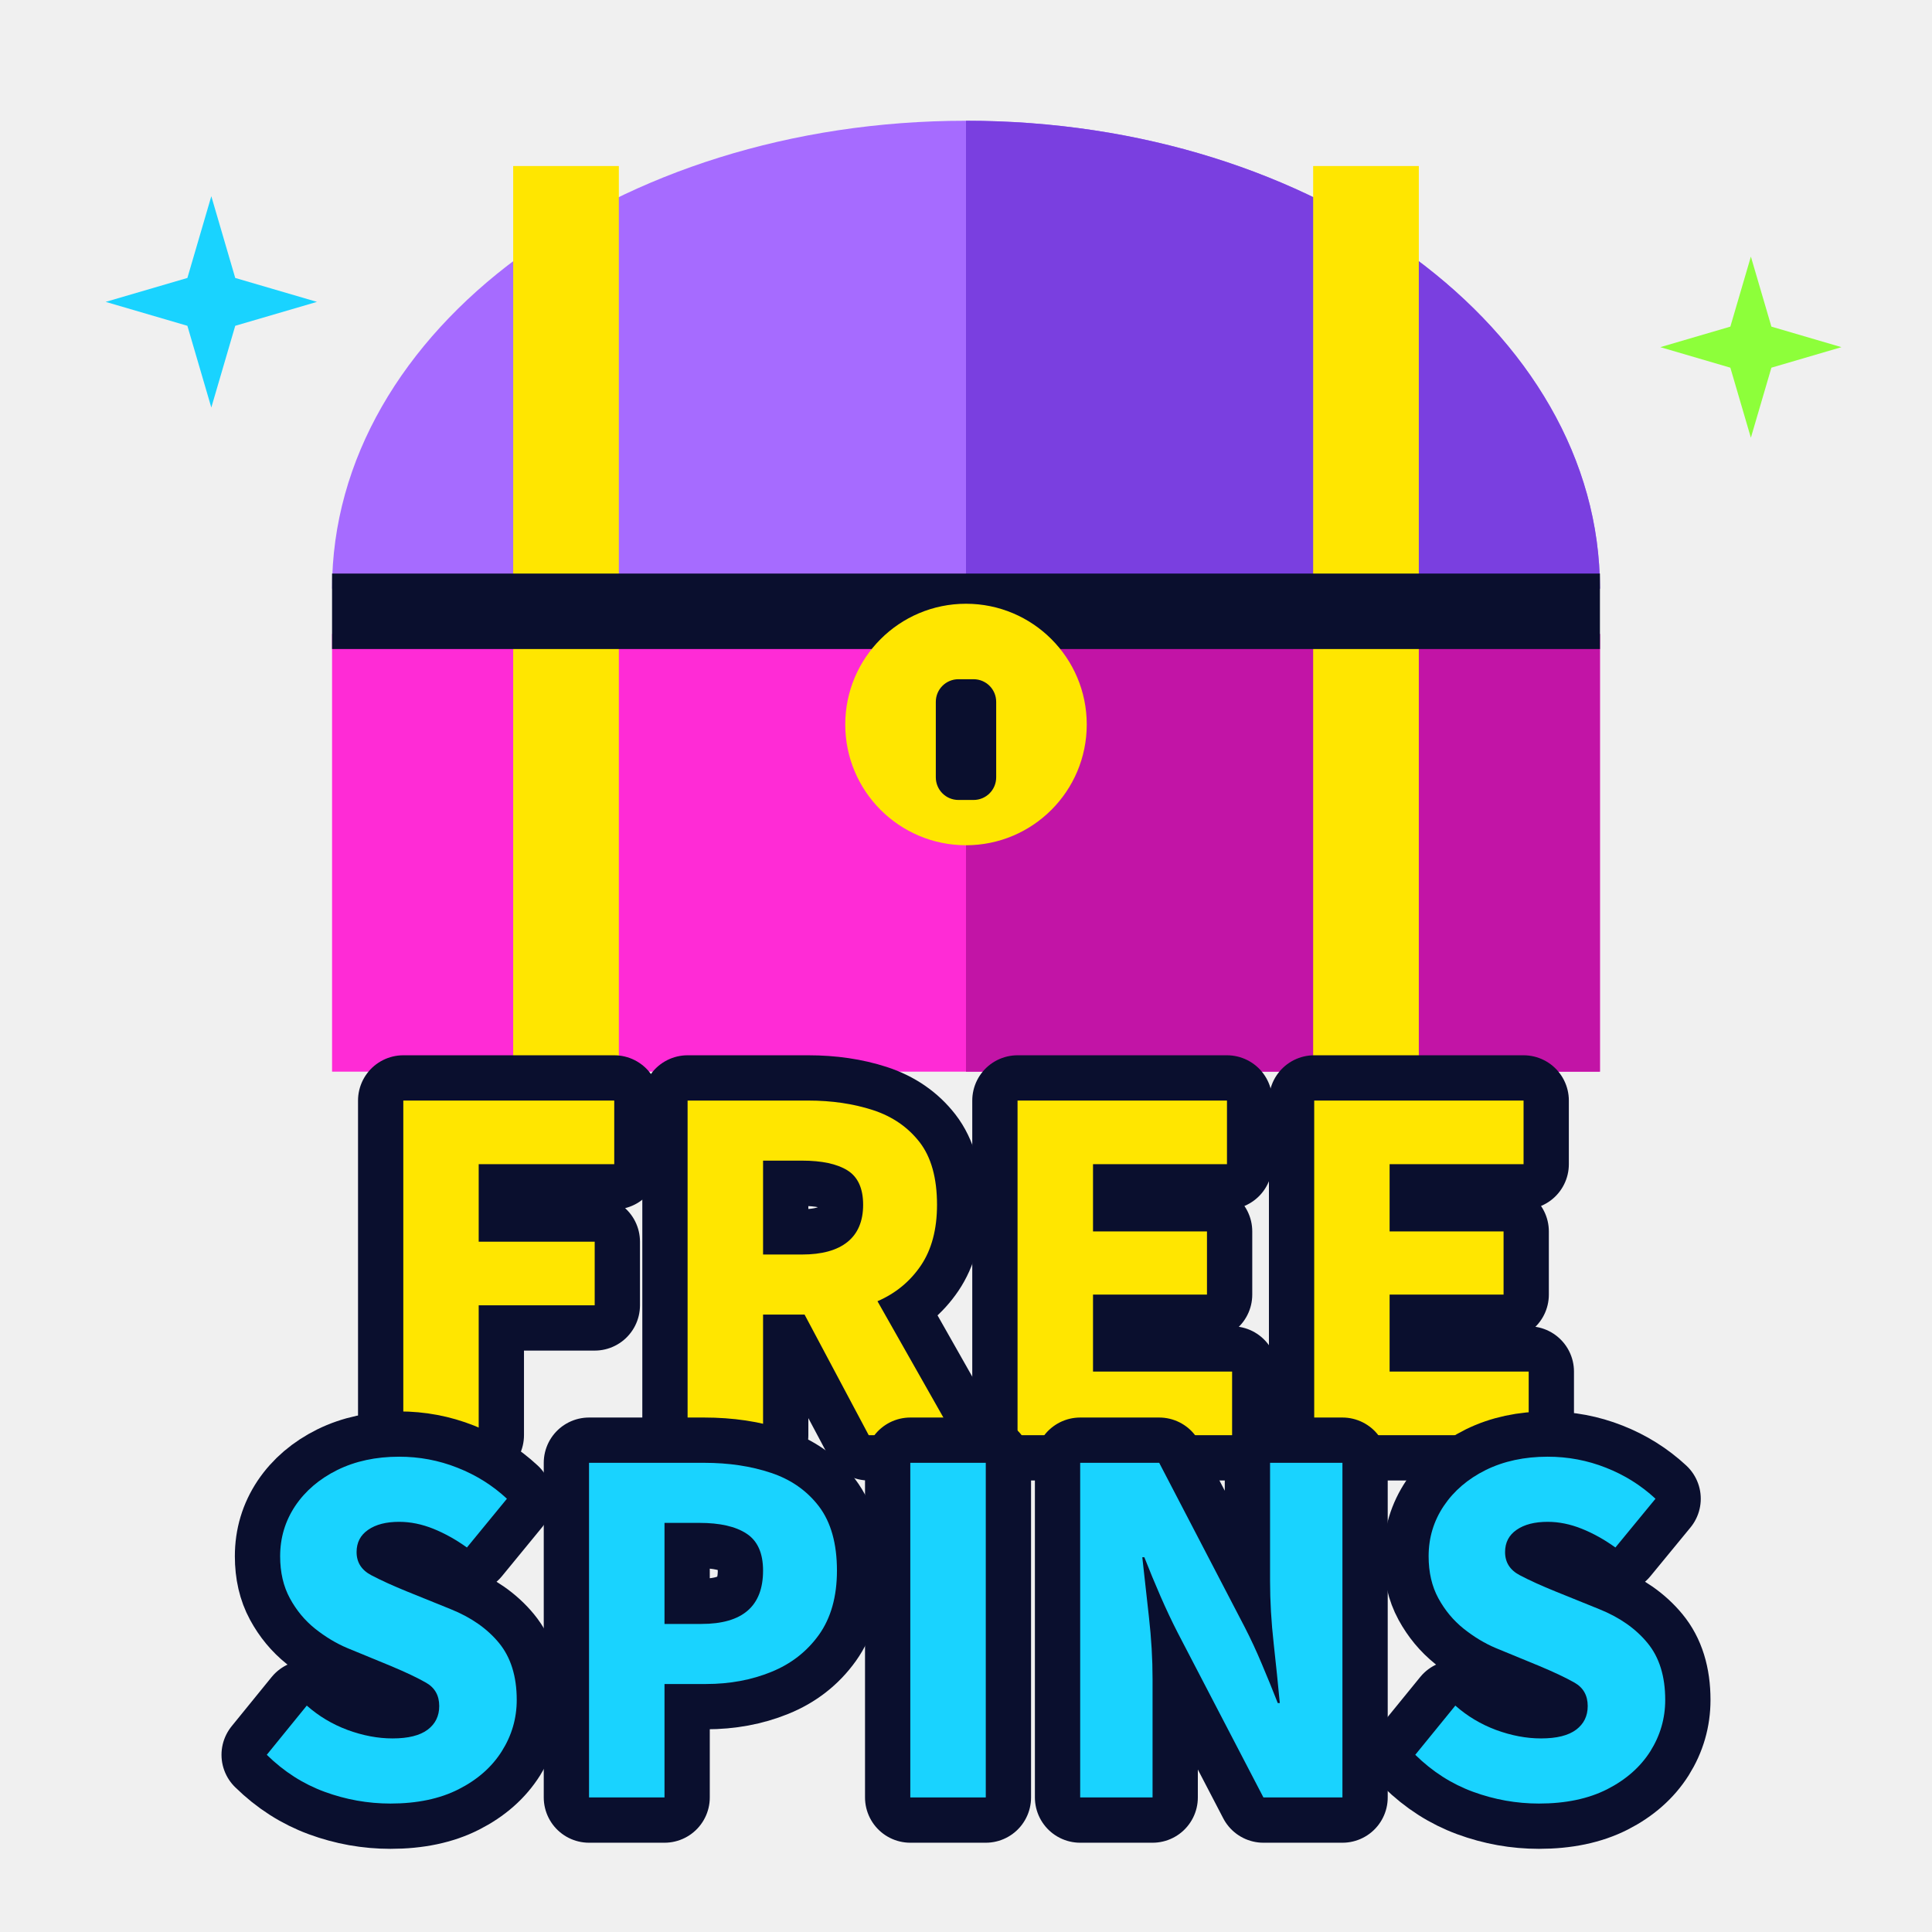
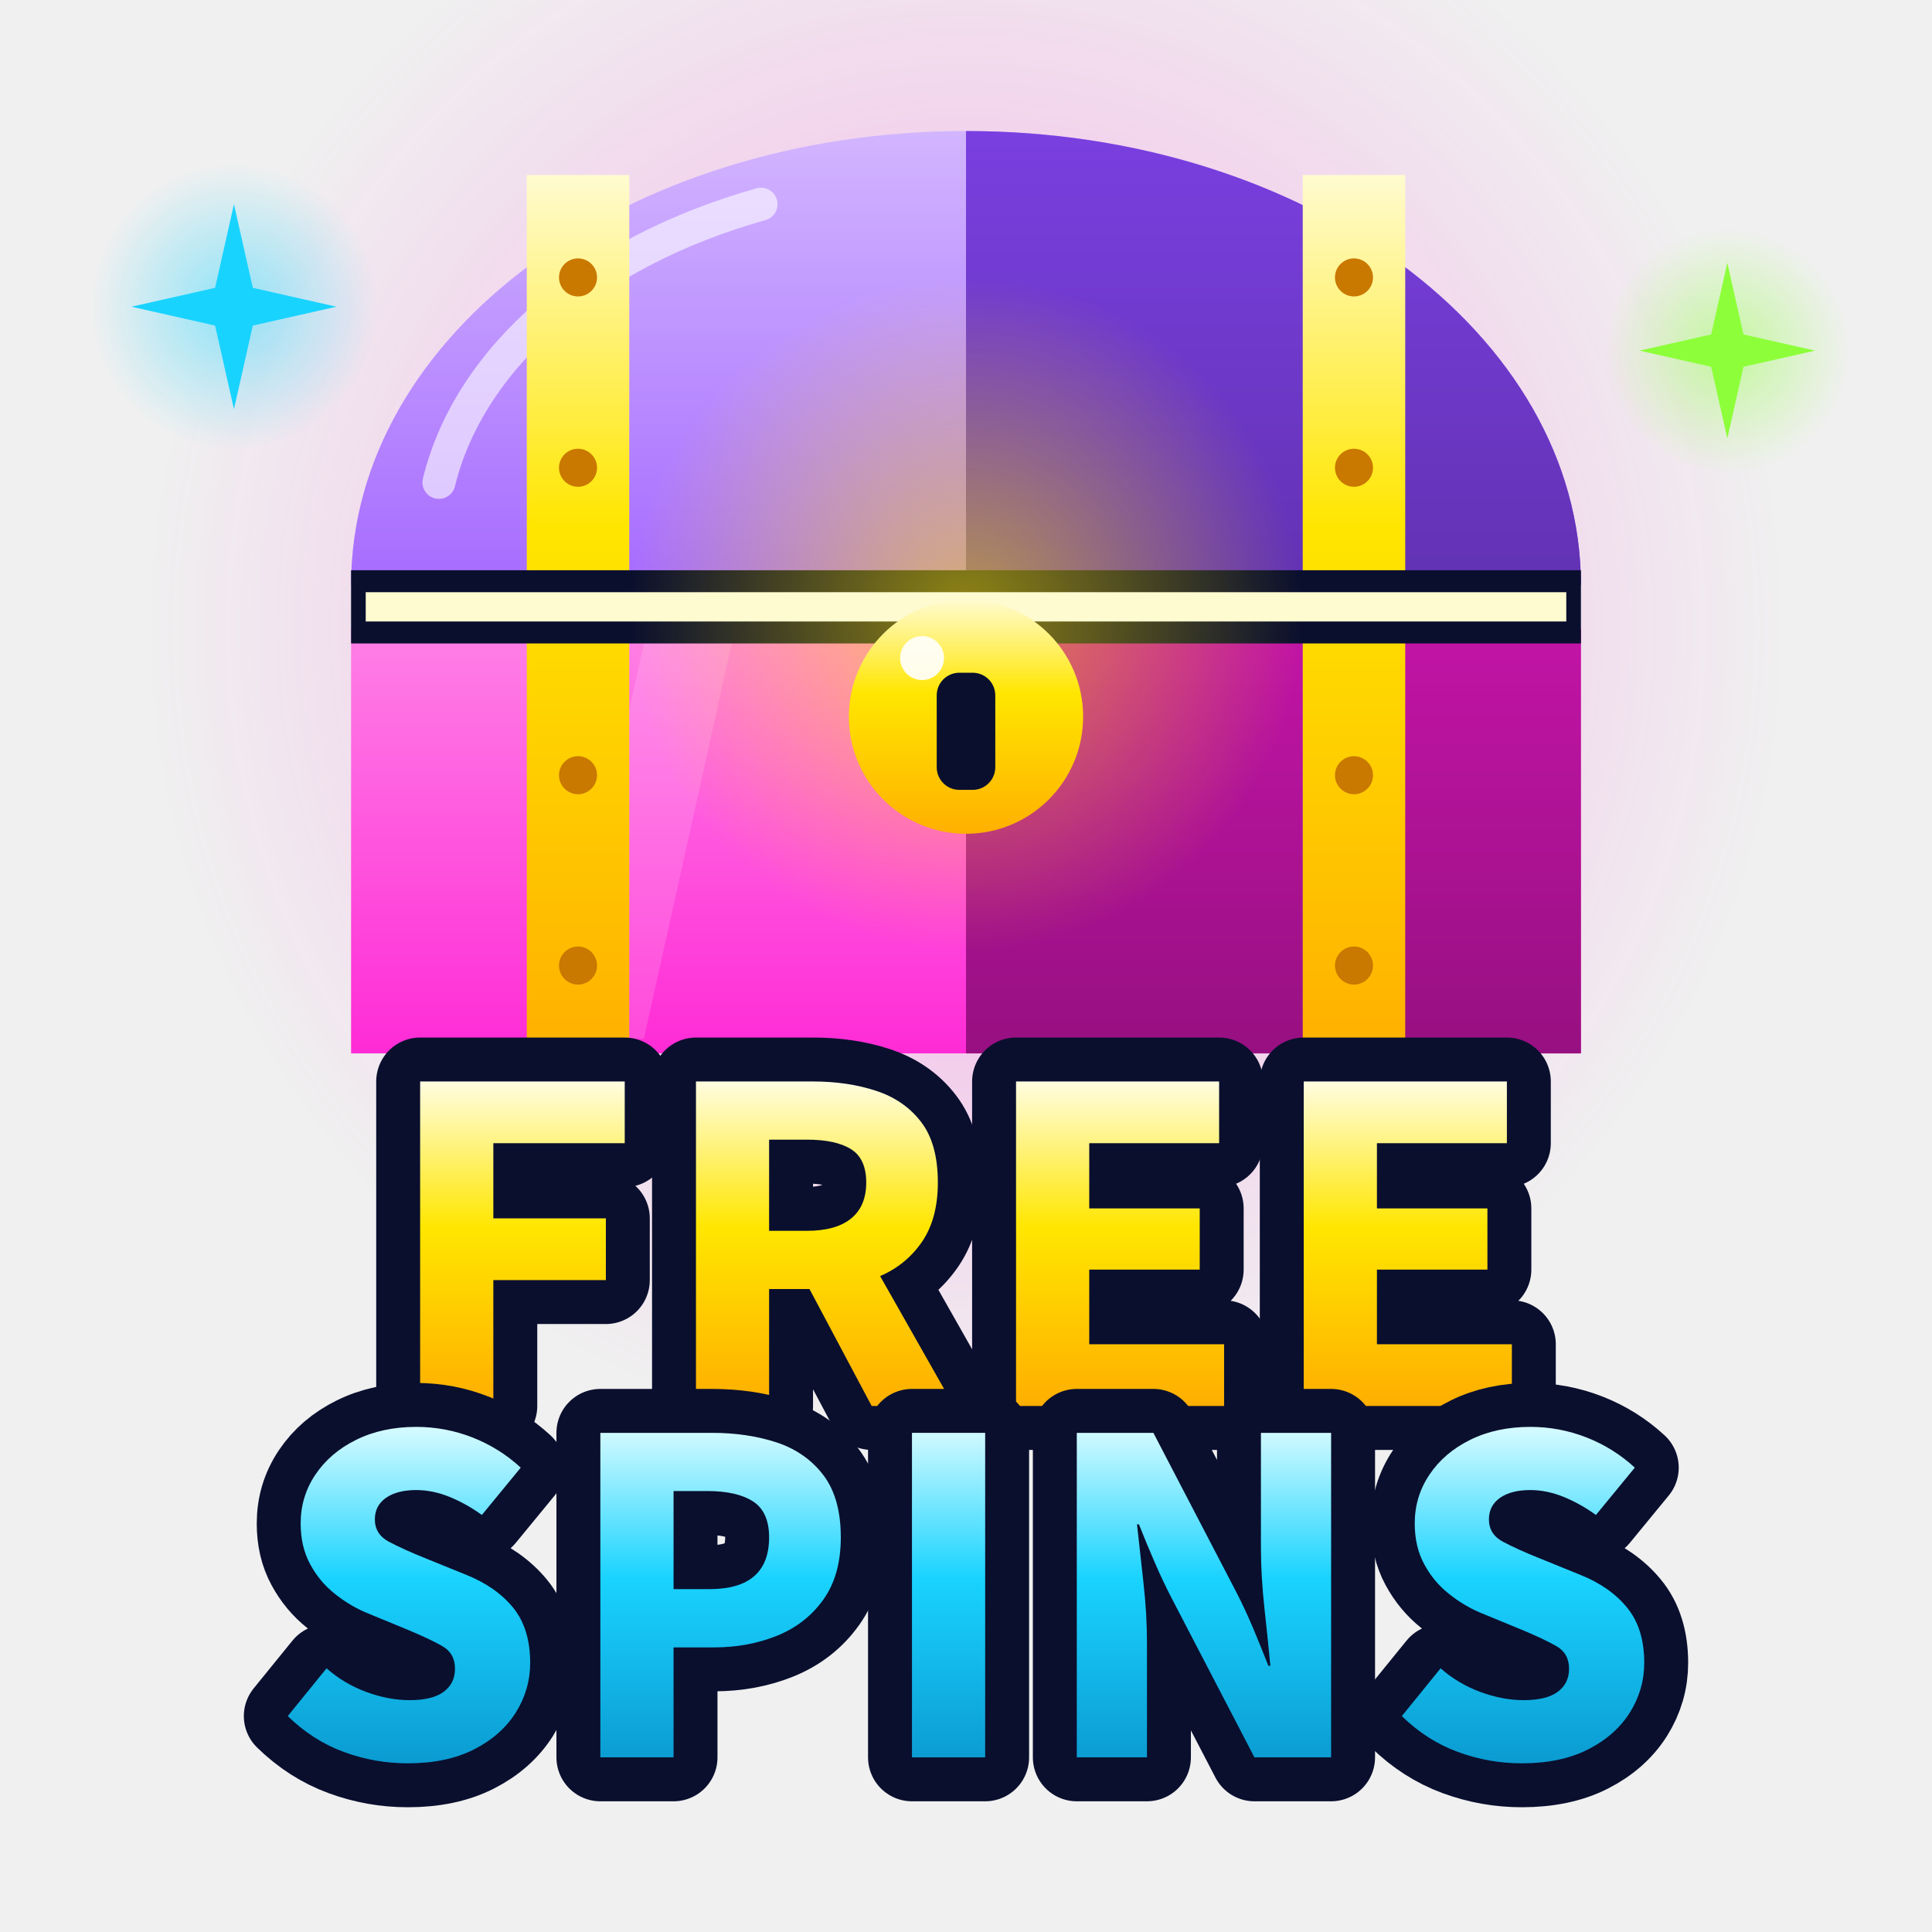
<svg xmlns="http://www.w3.org/2000/svg" width="256" height="256" viewBox="0 0 256 256">
+   <defs>
+     <radialGradient id="radial-gradient-1" cx="128" cy="83.32" r="108.64" gradientUnits="userSpaceOnUse">
+       <stop offset="0" stop-color="#ff2bd6" stop-opacity="0.36" />
+       <stop offset="0.55" stop-color="#ff2bd6" stop-opacity="0.162" />
+       <stop offset="1" stop-color="#ff2bd6" stop-opacity="0" />
+     </radialGradient>
+     <linearGradient id="linear-gradient-1" x1="128" y1="17.36" x2="128" y2="77.5" gradientUnits="userSpaceOnUse">
+       <stop offset="0" stop-color="#d2b5ff" />
+       <stop offset="1" stop-color="#a66bff" />
+     </linearGradient>
+     <linearGradient id="linear-gradient-2" x1="168.74" y1="17.36" x2="168.74" y2="77.5" gradientUnits="userSpaceOnUse">
+       <stop offset="0" stop-color="#7a3fe0" />
+       <stop offset="1" stop-color="#6232b3" />
+     </linearGradient>
+     <linearGradient id="linear-gradient-3" x1="128" y1="83.32" x2="128" y2="139.58" gradientUnits="userSpaceOnUse">
+       <stop offset="0" stop-color="#ff80e6" />
+       <stop offset="1" stop-color="#ff2bd6" />
+     </linearGradient>
+     <linearGradient id="linear-gradient-4" x1="168.74" y1="83.32" x2="168.74" y2="139.58" gradientUnits="userSpaceOnUse">
+       <stop offset="0" stop-color="#c214a6" />
+       <stop offset="1" stop-color="#971081" />
+     </linearGradient>
+     <linearGradient id="linear-gradient-5" x1="76.59" y1="23.18" x2="76.59" y2="139.58" gradientUnits="userSpaceOnUse">
+       <stop offset="0" stop-color="#fffbd0" />
+       <stop offset="0.4" stop-color="#ffe600" />
+       <stop offset="1" stop-color="#ffb000" />
+     </linearGradient>
+     <linearGradient id="linear-gradient-6" x1="179.41" y1="23.18" x2="179.41" y2="139.58" gradientUnits="userSpaceOnUse">
+       <stop offset="0" stop-color="#fffbd0" />
+       <stop offset="0.4" stop-color="#ffe600" />
+       <stop offset="1" stop-color="#ffb000" />
+     </linearGradient>
+     <radialGradient id="radial-gradient-2" cx="128" cy="81.38" r="44.62" gradientUnits="userSpaceOnUse">
+       <stop offset="0" stop-color="#ffe600" stop-opacity="0.55" />
+       <stop offset="1" stop-color="#ffe600" stop-opacity="0" />
+     </radialGradient>
+     <linearGradient id="linear-gradient-7" x1="128" y1="79.44" x2="128" y2="110.48" gradientUnits="userSpaceOnUse">
+       <stop offset="0" stop-color="#fffbd0" />
+       <stop offset="0.4" stop-color="#ffe600" />
+       <stop offset="1" stop-color="#ffb000" />
+     </linearGradient>
+     <radialGradient id="radial-gradient-3" cx="31" cy="40.64" r="19.01" gradientUnits="userSpaceOnUse">
+       <stop offset="0" stop-color="#19d3ff" stop-opacity="0.45" />
+       <stop offset="1" stop-color="#19d3ff" stop-opacity="0" />
+     </radialGradient>
+     <radialGradient id="radial-gradient-4" cx="228.88" cy="46.46" r="16.3" gradientUnits="userSpaceOnUse">
+       <stop offset="0" stop-color="#8dff3a" stop-opacity="0.45" />
+       <stop offset="1" stop-color="#8dff3a" stop-opacity="0" />
+     </radialGradient>
+     <linearGradient id="linear-gradient-8" x1="128" y1="143.3" x2="128" y2="186.3" gradientUnits="userSpaceOnUse">
+       <stop offset="0" stop-color="#fffde0" />
+       <stop offset="0.45" stop-color="#ffe600" />
+       <stop offset="1" stop-color="#ffae00" />
+     </linearGradient>
+     <linearGradient id="linear-gradient-9" x1="128" y1="189.07" x2="128" y2="233.65" gradientUnits="userSpaceOnUse">
+       <stop offset="0" stop-color="#d6fbff" />
+       <stop offset="0.45" stop-color="#19d3ff" />
+       <stop offset="1" stop-color="#0b9bd1" />
+     </linearGradient>
+   </defs>
  <g>
-     <path d="M44 78 C44 43.76 81.61 16 128 16 C174.39 16 212 43.76 212 78 Z" fill="#a66bff" />
-     <path d="M128 16 C174.39 16 212 43.76 212 78 L128 78 Z" fill="#7a3fe0" />
-     <rect x="44" y="84" width="168" height="58" fill="#ff2bd6" />
-     <rect x="128" y="84" width="84" height="58" fill="#c214a6" />
-     <rect x="68" y="22" width="14" height="120" fill="#ffe600" />
-     <rect x="174" y="22" width="14" height="120" fill="#ffe600" />
-     <rect x="44" y="76" width="168" height="10" fill="#0a0f2e" />
-     <circle cx="128" cy="96" r="16" fill="#ffe600" />
-     <path d="M127 90 L129 90 C130.66 90 132 91.34 132 93 L132 103 C132 104.66 130.66 106 129 106 L127 106 C125.34 106 124 104.66 124 103 L124 93 C124 91.34 125.34 90 127 90 Z" fill="#0a0f2e" />
-     <polygon points="28,26 31.17,36.83 42,40 31.17,43.17 28,54 24.83,43.17 14,40 24.83,36.83" fill="#19d3ff" />
-     <polygon points="232,34 234.72,43.28 244,46 234.72,48.72 232,58 229.28,48.72 220,46 229.28,43.28" fill="#8dff3a" />
    <g>
-       <polygon points="53.44,190.17 53.44,145.83 81.39,145.83 81.39,154.26 63.43,154.26 63.43,164.53 78.8,164.53 78.8,172.96 63.43,172.96 63.43,190.17" fill="#0a0f2e" stroke="#0a0f2e" stroke-width="12" stroke-linecap="round" stroke-linejoin="round" />
-       <path d="M91.11 190.17 L91.11 145.83 L107.09 145.83 C110.22 145.83 113.07 146.25 115.66 147.09 C118.24 147.93 120.3 149.35 121.85 151.34 C123.39 153.33 124.16 156.1 124.16 159.64 C124.16 162.9 123.44 165.59 122.02 167.69 C120.59 169.8 118.67 171.38 116.27 172.42 L126.33 190.17 L115.11 190.17 L106.61 174.19 L101.11 174.19 L101.11 190.17 Z M101.11 166.23 L106.27 166.23 C108.9 166.23 110.91 165.68 112.29 164.57 C113.67 163.46 114.37 161.81 114.37 159.64 C114.37 157.46 113.67 155.94 112.29 155.08 C110.91 154.22 108.9 153.79 106.27 153.79 L101.11 153.79 Z" fill="#0a0f2e" stroke="#0a0f2e" stroke-width="12" stroke-linecap="round" stroke-linejoin="round" />
-       <polygon points="134.83,190.17 134.83,145.83 162.58,145.83 162.58,154.26 144.83,154.26 144.83,163.17 159.93,163.17 159.93,171.54 144.83,171.54 144.83,181.74 163.26,181.74 163.26,190.17" fill="#0a0f2e" stroke="#0a0f2e" stroke-width="12" stroke-linecap="round" stroke-linejoin="round" />
-       <polygon points="174.14,190.17 174.14,145.83 201.88,145.83 201.88,154.26 184.13,154.26 184.13,163.17 199.23,163.17 199.23,171.54 184.13,171.54 184.13,181.74 202.56,181.74 202.56,190.17" fill="#0a0f2e" stroke="#0a0f2e" stroke-width="12" stroke-linecap="round" stroke-linejoin="round" />
-     </g>
-     <g>
-       <polygon points="53.44,190.17 53.44,145.83 81.39,145.83 81.39,154.26 63.43,154.26 63.43,164.53 78.8,164.53 78.8,172.96 63.43,172.96 63.43,190.17" fill="#ffe600" />
-       <path d="M91.11 190.17 L91.11 145.83 L107.09 145.83 C110.22 145.83 113.07 146.25 115.66 147.09 C118.24 147.93 120.3 149.35 121.85 151.34 C123.39 153.33 124.16 156.1 124.16 159.64 C124.16 162.9 123.44 165.59 122.02 167.69 C120.59 169.8 118.67 171.38 116.27 172.42 L126.33 190.17 L115.11 190.17 L106.61 174.19 L101.11 174.19 L101.11 190.17 Z M101.11 166.23 L106.27 166.23 C108.9 166.23 110.91 165.68 112.29 164.57 C113.67 163.46 114.37 161.81 114.37 159.64 C114.37 157.46 113.67 155.94 112.29 155.08 C110.91 154.22 108.9 153.79 106.27 153.79 L101.11 153.79 Z" fill="#ffe600" />
-       <polygon points="134.83,190.17 134.83,145.83 162.58,145.83 162.58,154.26 144.83,154.26 144.83,163.17 159.93,163.17 159.93,171.54 144.83,171.54 144.83,181.74 163.26,181.74 163.26,190.17" fill="#ffe600" />
-       <polygon points="174.14,190.17 174.14,145.83 201.88,145.83 201.88,154.26 184.13,154.26 184.13,163.17 199.23,163.17 199.23,171.54 184.13,171.54 184.13,181.74 202.56,181.74 202.56,190.17" fill="#ffe600" />
-     </g>
-     <g>
-       <path d="M51.74 238.98 C48.75 238.98 45.83 238.46 43 237.42 C40.17 236.38 37.62 234.75 35.35 232.52 L40.65 226 C42.24 227.4 44.04 228.48 46.06 229.23 C48.08 229.97 50.06 230.35 52.01 230.35 C54.1 230.35 55.65 229.96 56.67 229.19 C57.69 228.42 58.2 227.38 58.2 226.06 C58.2 224.66 57.62 223.63 56.46 222.97 C55.31 222.31 53.76 221.58 51.81 220.76 L46.03 218.38 C44.53 217.75 43.1 216.88 41.74 215.8 C40.38 214.71 39.27 213.37 38.41 211.78 C37.55 210.2 37.12 208.34 37.12 206.21 C37.12 203.76 37.79 201.54 39.12 199.54 C40.46 197.55 42.32 195.96 44.7 194.78 C47.08 193.61 49.81 193.02 52.89 193.02 C55.57 193.02 58.14 193.5 60.61 194.48 C63.08 195.45 65.27 196.82 67.17 198.59 L61.87 205.05 C60.42 204.01 58.93 203.18 57.42 202.57 C55.9 201.96 54.39 201.65 52.89 201.65 C51.17 201.65 49.8 202 48.78 202.71 C47.76 203.41 47.25 204.39 47.25 205.66 C47.25 207.02 47.9 208.04 49.19 208.72 C50.48 209.4 52.08 210.13 53.98 210.9 L59.69 213.21 C62.41 214.3 64.56 215.8 66.12 217.7 C67.68 219.6 68.47 222.12 68.47 225.25 C68.47 227.7 67.81 229.96 66.49 232.05 C65.18 234.13 63.28 235.81 60.78 237.08 C58.29 238.35 55.27 238.98 51.74 238.98 Z" fill="#0a0f2e" stroke="#0a0f2e" stroke-width="12" stroke-linecap="round" stroke-linejoin="round" />
-       <path d="M78.05 238.17 L78.05 193.83 L93.29 193.83 C96.55 193.83 99.51 194.27 102.16 195.16 C104.81 196.04 106.93 197.53 108.52 199.61 C110.1 201.7 110.9 204.53 110.9 208.11 C110.9 211.56 110.1 214.39 108.52 216.61 C106.93 218.83 104.82 220.48 102.19 221.54 C99.56 222.61 96.69 223.14 93.56 223.14 L88.05 223.14 L88.05 238.17 Z M88.05 215.18 L92.95 215.18 C98.39 215.18 101.11 212.83 101.11 208.11 C101.11 205.8 100.38 204.17 98.93 203.22 C97.48 202.26 95.39 201.79 92.67 201.79 L88.05 201.79 Z" fill="#0a0f2e" stroke="#0a0f2e" stroke-width="12" stroke-linecap="round" stroke-linejoin="round" />
-       <rect x="120.62" y="193.83" width="10" height="44.34" fill="#0a0f2e" stroke="#0a0f2e" stroke-width="12" stroke-linecap="round" stroke-linejoin="round" />
-       <path d="M143.13 238.17 L143.13 193.83 L153.6 193.83 L164.96 215.66 C165.73 217.16 166.48 218.77 167.2 220.49 C167.93 222.21 168.63 223.93 169.31 225.66 L169.58 225.66 C169.36 223.25 169.08 220.62 168.77 217.77 C168.45 214.91 168.29 212.17 168.29 209.54 L168.29 193.83 L177.88 193.83 L177.88 238.17 L167.41 238.17 L156.05 216.34 C155.28 214.84 154.52 213.23 153.77 211.51 C153.02 209.79 152.31 208.07 151.63 206.34 L151.36 206.34 C151.63 208.79 151.92 211.43 152.24 214.27 C152.56 217.1 152.72 219.83 152.72 222.46 L152.72 238.17 Z" fill="#0a0f2e" stroke="#0a0f2e" stroke-width="12" stroke-linecap="round" stroke-linejoin="round" />
-       <path d="M203.92 238.98 C200.93 238.98 198.02 238.46 195.18 237.42 C192.35 236.38 189.8 234.75 187.53 232.52 L192.84 226 C194.42 227.4 196.23 228.48 198.24 229.23 C200.26 229.97 202.24 230.35 204.19 230.35 C206.28 230.35 207.83 229.96 208.85 229.19 C209.87 228.42 210.38 227.38 210.38 226.06 C210.38 224.66 209.8 223.63 208.65 222.97 C207.49 222.31 205.94 221.58 203.99 220.76 L198.21 218.38 C196.71 217.75 195.29 216.88 193.93 215.8 C192.57 214.71 191.46 213.37 190.59 211.78 C189.73 210.2 189.3 208.34 189.3 206.21 C189.3 203.76 189.97 201.54 191.31 199.54 C192.65 197.55 194.5 195.96 196.88 194.78 C199.26 193.61 202 193.02 205.08 193.02 C207.75 193.02 210.33 193.5 212.8 194.48 C215.27 195.45 217.45 196.82 219.36 198.59 L214.05 205.05 C212.6 204.01 211.12 203.18 209.6 202.57 C208.08 201.96 206.57 201.65 205.08 201.65 C203.36 201.65 201.98 202 200.96 202.71 C199.94 203.41 199.43 204.39 199.43 205.66 C199.43 207.02 200.08 208.04 201.37 208.72 C202.66 209.4 204.26 210.13 206.17 210.9 L211.88 213.21 C214.6 214.3 216.74 215.8 218.3 217.7 C219.87 219.6 220.65 222.12 220.65 225.25 C220.65 227.7 219.99 229.96 218.68 232.05 C217.36 234.13 215.46 235.81 212.97 237.08 C210.47 238.35 207.46 238.98 203.92 238.98 Z" fill="#0a0f2e" stroke="#0a0f2e" stroke-width="12" stroke-linecap="round" stroke-linejoin="round" />
-     </g>
-     <g>
-       <path d="M51.74 238.98 C48.75 238.98 45.83 238.46 43 237.42 C40.17 236.38 37.62 234.75 35.35 232.52 L40.65 226 C42.24 227.4 44.04 228.48 46.06 229.23 C48.08 229.97 50.06 230.35 52.01 230.35 C54.1 230.35 55.65 229.96 56.67 229.19 C57.69 228.42 58.2 227.38 58.2 226.06 C58.2 224.66 57.62 223.63 56.46 222.97 C55.31 222.31 53.76 221.58 51.81 220.76 L46.03 218.38 C44.53 217.75 43.1 216.88 41.74 215.8 C40.38 214.71 39.27 213.37 38.41 211.78 C37.55 210.2 37.12 208.34 37.12 206.21 C37.12 203.76 37.79 201.54 39.12 199.54 C40.46 197.55 42.32 195.96 44.7 194.78 C47.08 193.61 49.81 193.02 52.89 193.02 C55.57 193.02 58.14 193.5 60.61 194.48 C63.08 195.45 65.27 196.82 67.17 198.59 L61.87 205.05 C60.42 204.01 58.93 203.18 57.42 202.57 C55.9 201.96 54.39 201.65 52.89 201.65 C51.17 201.65 49.8 202 48.78 202.71 C47.76 203.41 47.25 204.39 47.25 205.66 C47.25 207.02 47.9 208.04 49.19 208.72 C50.48 209.4 52.08 210.13 53.98 210.9 L59.69 213.21 C62.41 214.3 64.56 215.8 66.12 217.7 C67.68 219.6 68.47 222.12 68.47 225.25 C68.47 227.7 67.81 229.96 66.49 232.05 C65.18 234.13 63.28 235.81 60.78 237.08 C58.29 238.35 55.27 238.98 51.74 238.98 Z" fill="#19d3ff" />
-       <path d="M78.05 238.17 L78.05 193.83 L93.29 193.83 C96.55 193.83 99.51 194.27 102.16 195.16 C104.81 196.04 106.93 197.53 108.52 199.61 C110.1 201.7 110.9 204.53 110.9 208.11 C110.9 211.56 110.1 214.39 108.52 216.61 C106.93 218.83 104.82 220.48 102.19 221.54 C99.56 222.61 96.69 223.14 93.56 223.14 L88.05 223.14 L88.05 238.17 Z M88.05 215.18 L92.95 215.18 C98.39 215.18 101.11 212.83 101.11 208.11 C101.11 205.8 100.38 204.17 98.93 203.22 C97.48 202.26 95.39 201.79 92.67 201.79 L88.05 201.79 Z" fill="#19d3ff" />
-       <rect x="120.62" y="193.83" width="10" height="44.34" fill="#19d3ff" />
-       <path d="M143.13 238.17 L143.13 193.83 L153.6 193.83 L164.96 215.66 C165.73 217.16 166.48 218.77 167.2 220.49 C167.93 222.21 168.63 223.93 169.31 225.66 L169.58 225.66 C169.36 223.25 169.08 220.62 168.77 217.77 C168.45 214.91 168.29 212.17 168.29 209.54 L168.29 193.83 L177.88 193.83 L177.88 238.17 L167.41 238.17 L156.05 216.34 C155.28 214.84 154.52 213.23 153.77 211.51 C153.02 209.79 152.31 208.07 151.63 206.34 L151.36 206.34 C151.63 208.79 151.92 211.43 152.24 214.27 C152.56 217.1 152.72 219.83 152.72 222.46 L152.72 238.17 Z" fill="#19d3ff" />
-       <path d="M203.92 238.98 C200.93 238.98 198.02 238.46 195.18 237.42 C192.35 236.38 189.8 234.75 187.53 232.52 L192.84 226 C194.42 227.4 196.23 228.48 198.24 229.23 C200.26 229.97 202.24 230.35 204.19 230.35 C206.28 230.35 207.83 229.96 208.85 229.19 C209.87 228.42 210.38 227.38 210.38 226.06 C210.38 224.66 209.8 223.63 208.65 222.97 C207.49 222.31 205.94 221.58 203.99 220.76 L198.21 218.38 C196.71 217.75 195.29 216.88 193.93 215.8 C192.57 214.71 191.46 213.37 190.59 211.78 C189.73 210.2 189.3 208.34 189.3 206.21 C189.3 203.76 189.97 201.54 191.31 199.54 C192.65 197.55 194.5 195.96 196.88 194.78 C199.26 193.61 202 193.02 205.08 193.02 C207.75 193.02 210.33 193.5 212.8 194.48 C215.27 195.45 217.45 196.82 219.36 198.59 L214.05 205.05 C212.6 204.01 211.12 203.18 209.6 202.57 C208.08 201.96 206.57 201.65 205.08 201.65 C203.36 201.65 201.98 202 200.96 202.71 C199.94 203.41 199.43 204.39 199.43 205.66 C199.43 207.02 200.08 208.04 201.37 208.72 C202.66 209.4 204.26 210.13 206.17 210.9 L211.88 213.21 C214.6 214.3 216.74 215.8 218.3 217.7 C219.87 219.6 220.65 222.12 220.65 225.25 C220.65 227.7 219.99 229.96 218.68 232.05 C217.36 234.13 215.46 235.81 212.97 237.08 C210.47 238.35 207.46 238.98 203.92 238.98 Z" fill="#19d3ff" />
+       <circle cx="128" cy="83.32" r="108.64" fill="url(#radial-gradient-1)" />
+       <path d="M46.52 77.5 C46.52 44.29 83 17.36 128 17.36 C173 17.36 209.48 44.29 209.48 77.5 Z" fill="url(#linear-gradient-1)" />
+       <path d="M128 17.36 C173 17.36 209.48 44.29 209.48 77.5 L128 77.5 Z" fill="url(#linear-gradient-2)" />
+       <path d="M58.16 63.92 C62.21 47.32 78.37 33.37 100.84 27.06" fill="none" stroke="#ffffff" stroke-width="4.37" stroke-linecap="round" stroke-linejoin="round" opacity="0.6" />
+       <rect x="46.52" y="83.32" width="162.96" height="56.26" fill="url(#linear-gradient-3)" />
+       <rect x="128" y="83.32" width="81.48" height="56.26" fill="url(#linear-gradient-4)" />
+       <polygon points="85.32,85.26 96.96,85.26 85.32,137.64 73.68,137.64" fill="#ffffff" opacity="0.14" />
+       <rect x="69.8" y="23.18" width="13.58" height="116.4" fill="url(#linear-gradient-5)" />
+       <path d="M74.07 36.76 C74.07 35.37 75.2 34.24 76.59 34.24 C77.98 34.24 79.11 35.37 79.11 36.76 C79.11 38.15 77.98 39.28 76.59 39.28 C75.2 39.28 74.07 38.15 74.07 36.76 Z M74.07 61.98 C74.07 60.59 75.2 59.46 76.59 59.46 C77.98 59.46 79.11 60.59 79.11 61.98 C79.11 63.37 77.98 64.5 76.59 64.5 C75.2 64.5 74.07 63.37 74.07 61.98 Z M74.07 102.72 C74.07 101.33 75.2 100.2 76.59 100.2 C77.98 100.2 79.11 101.33 79.11 102.72 C79.11 104.11 77.98 105.24 76.59 105.24 C75.2 105.24 74.07 104.11 74.07 102.72 Z M74.07 127.94 C74.07 126.55 75.2 125.42 76.59 125.42 C77.98 125.42 79.11 126.55 79.11 127.94 C79.11 129.33 77.98 130.46 76.59 130.46 C75.2 130.46 74.07 129.33 74.07 127.94 Z" fill="#c97800" />
+       <rect x="172.62" y="23.18" width="13.58" height="116.4" fill="url(#linear-gradient-6)" />
+       <path d="M176.89 36.76 C176.89 35.37 178.02 34.24 179.41 34.24 C180.8 34.24 181.93 35.37 181.93 36.76 C181.93 38.15 180.8 39.28 179.41 39.28 C178.02 39.28 176.89 38.15 176.89 36.76 Z M176.89 61.98 C176.89 60.59 178.02 59.46 179.41 59.46 C180.8 59.46 181.93 60.59 181.93 61.98 C181.93 63.37 180.8 64.5 179.41 64.5 C178.02 64.5 176.89 63.37 176.89 61.98 Z M176.89 102.72 C176.89 101.33 178.02 100.2 179.41 100.2 C180.8 100.2 181.93 101.33 181.93 102.72 C181.93 104.11 180.8 105.24 179.41 105.24 C178.02 105.24 176.89 104.11 176.89 102.72 Z M176.89 127.94 C176.89 126.55 178.02 125.42 179.41 125.42 C180.8 125.42 181.93 126.55 181.93 127.94 C181.93 129.33 180.8 130.46 179.41 130.46 C178.02 130.46 176.89 129.33 176.89 127.94 Z" fill="#c97800" />
+       <rect x="46.52" y="75.56" width="162.96" height="9.7" fill="#0a0f2e" />
+       <circle cx="128" cy="81.38" r="44.62" fill="url(#radial-gradient-2)" />
+       <rect x="48.46" y="78.47" width="159.08" height="3.88" fill="#fffbd0" />
+       <circle cx="128" cy="94.96" r="15.52" fill="url(#linear-gradient-7)" />
+       <path d="M127.12 89.14 L128.88 89.14 C130.54 89.14 131.88 90.48 131.88 92.14 L131.88 101.66 C131.88 103.32 130.54 104.66 128.88 104.66 L127.12 104.66 C125.46 104.66 124.12 103.32 124.12 101.66 L124.12 92.14 C124.12 90.48 125.46 89.14 127.12 89.14 Z" fill="#0a0f2e" />
+       <circle cx="122.18" cy="87.2" r="2.91" fill="#ffffff" opacity="0.9" />
+       <circle cx="31" cy="40.64" r="19.01" fill="url(#radial-gradient-3)" />
+       <polygon points="31,27.06 33.5,38.14 44.58,40.64 33.5,43.14 31,54.22 28.5,43.14 17.42,40.64 28.5,38.14" fill="#19d3ff" />
+       <circle cx="228.88" cy="46.46" r="16.3" fill="url(#radial-gradient-4)" />
+       <polygon points="228.88,34.82 231.02,44.32 240.52,46.46 231.02,48.6 228.88,58.1 226.74,48.6 217.24,46.46 226.74,44.32" fill="#8dff3a" />
+       <g>
+         <polygon points="55.67,186.3 55.67,143.3 82.78,143.3 82.78,151.48 65.37,151.48 65.37,161.44 80.28,161.44 80.28,169.62 65.37,169.62 65.37,186.3" fill="#0a0f2e" stroke="#0a0f2e" stroke-width="11.64" stroke-linecap="round" stroke-linejoin="round" />
+         <path d="M92.22 186.3 L92.22 143.3 L107.72 143.3 C110.75 143.3 113.52 143.7 116.03 144.52 C118.53 145.33 120.54 146.7 122.03 148.64 C123.53 150.57 124.27 153.26 124.27 156.69 C124.27 159.85 123.58 162.46 122.2 164.5 C120.81 166.55 118.95 168.08 116.62 169.09 L126.38 186.3 L115.5 186.3 L107.26 170.8 L101.91 170.8 L101.91 186.3 Z M101.91 163.09 L106.93 163.09 C109.48 163.09 111.42 162.55 112.76 161.47 C114.1 160.39 114.78 158.8 114.78 156.69 C114.78 154.58 114.1 153.1 112.76 152.27 C111.42 151.43 109.48 151.01 106.93 151.01 L101.91 151.01 Z" fill="#0a0f2e" stroke="#0a0f2e" stroke-width="11.64" stroke-linecap="round" stroke-linejoin="round" />
+         <polygon points="134.63,186.3 134.63,143.3 161.54,143.3 161.54,151.48 144.33,151.48 144.33,160.12 158.97,160.12 158.97,168.23 144.33,168.23 144.33,178.12 162.2,178.12 162.2,186.3" fill="#0a0f2e" stroke="#0a0f2e" stroke-width="11.64" stroke-linecap="round" stroke-linejoin="round" />
+         <polygon points="172.75,186.3 172.75,143.3 199.67,143.3 199.67,151.48 182.45,151.48 182.45,160.12 197.09,160.12 197.09,168.23 182.45,168.23 182.45,178.12 200.33,178.12 200.33,186.3" fill="#0a0f2e" stroke="#0a0f2e" stroke-width="11.64" stroke-linecap="round" stroke-linejoin="round" />
+       </g>
+       <g>
+         <polygon points="55.67,186.3 55.67,143.3 82.78,143.3 82.78,151.48 65.37,151.48 65.37,161.44 80.28,161.44 80.28,169.62 65.37,169.62 65.37,186.3" fill="url(#linear-gradient-8)" />
+         <path d="M92.22 186.3 L92.22 143.3 L107.72 143.3 C110.75 143.3 113.52 143.7 116.03 144.52 C118.53 145.33 120.54 146.7 122.03 148.64 C123.53 150.57 124.27 153.26 124.27 156.69 C124.27 159.85 123.58 162.46 122.2 164.5 C120.81 166.55 118.95 168.08 116.62 169.09 L126.38 186.3 L115.5 186.3 L107.26 170.8 L101.91 170.8 L101.91 186.3 Z M101.91 163.09 L106.93 163.09 C109.48 163.09 111.42 162.55 112.76 161.47 C114.1 160.39 114.78 158.8 114.78 156.69 C114.78 154.58 114.1 153.1 112.76 152.27 C111.42 151.43 109.48 151.01 106.93 151.01 L101.91 151.01 Z" fill="url(#linear-gradient-8)" />
+         <polygon points="134.63,186.3 134.63,143.3 161.54,143.3 161.54,151.48 144.33,151.48 144.33,160.12 158.97,160.12 158.97,168.23 144.33,168.23 144.33,178.12 162.2,178.12 162.2,186.3" fill="url(#linear-gradient-8)" />
+         <polygon points="172.75,186.3 172.75,143.3 199.67,143.3 199.67,151.48 182.45,151.48 182.45,160.12 197.09,160.12 197.09,168.23 182.45,168.23 182.45,178.12 200.33,178.12 200.33,186.3" fill="url(#linear-gradient-8)" />
+       </g>
+       <g>
+         <path d="M54.03 233.65 C51.12 233.65 48.3 233.15 45.55 232.14 C42.8 231.13 40.33 229.54 38.13 227.39 L43.27 221.06 C44.81 222.42 46.56 223.46 48.52 224.19 C50.48 224.91 52.4 225.28 54.29 225.28 C56.31 225.28 57.82 224.9 58.81 224.16 C59.8 223.41 60.29 222.4 60.29 221.12 C60.29 219.76 59.73 218.76 58.61 218.12 C57.49 217.48 55.98 216.77 54.09 215.98 L48.49 213.67 C47.03 213.05 45.65 212.22 44.33 211.16 C43.01 210.11 41.93 208.81 41.1 207.27 C40.26 205.73 39.84 203.93 39.84 201.86 C39.84 199.49 40.49 197.33 41.79 195.4 C43.09 193.46 44.89 191.92 47.2 190.78 C49.51 189.64 52.16 189.07 55.15 189.07 C57.74 189.07 60.24 189.54 62.63 190.48 C65.03 191.43 67.15 192.76 69 194.47 L63.85 200.74 C62.45 199.73 61.01 198.93 59.53 198.33 C58.06 197.74 56.6 197.44 55.15 197.44 C53.48 197.44 52.15 197.78 51.16 198.46 C50.17 199.15 49.67 200.1 49.67 201.33 C49.67 202.65 50.3 203.64 51.55 204.3 C52.81 204.96 54.36 205.67 56.2 206.41 L61.74 208.66 C64.38 209.71 66.46 211.16 67.98 213.01 C69.49 214.86 70.25 217.3 70.25 220.33 C70.25 222.71 69.61 224.9 68.34 226.93 C67.06 228.95 65.22 230.58 62.8 231.81 C60.38 233.04 57.46 233.65 54.03 233.65 Z" fill="#0a0f2e" stroke="#0a0f2e" stroke-width="11.64" stroke-linecap="round" stroke-linejoin="round" />
+         <path d="M79.55 232.86 L79.55 189.86 L94.33 189.86 C97.49 189.86 100.36 190.29 102.94 191.14 C105.51 192 107.56 193.44 109.1 195.46 C110.64 197.49 111.41 200.23 111.41 203.71 C111.41 207.05 110.64 209.8 109.1 211.95 C107.56 214.11 105.52 215.7 102.97 216.74 C100.42 217.77 97.63 218.29 94.59 218.29 L89.25 218.29 L89.25 232.86 Z M89.25 210.57 L94 210.57 C99.27 210.57 101.91 208.28 101.91 203.71 C101.91 201.47 101.21 199.88 99.8 198.96 C98.39 198.04 96.37 197.57 93.73 197.57 L89.25 197.57 Z" fill="#0a0f2e" stroke="#0a0f2e" stroke-width="11.64" stroke-linecap="round" stroke-linejoin="round" />
+         <rect x="120.84" y="189.86" width="9.7" height="43" fill="#0a0f2e" stroke="#0a0f2e" stroke-width="11.64" stroke-linecap="round" stroke-linejoin="round" />
+         <path d="M142.68 232.86 L142.68 189.86 L152.83 189.86 L163.85 211.03 C164.6 212.48 165.32 214.04 166.03 215.71 C166.73 217.38 167.41 219.06 168.07 220.73 L168.33 220.73 C168.11 218.4 167.85 215.85 167.54 213.07 C167.24 210.3 167.08 207.64 167.08 205.09 L167.08 189.86 L176.38 189.86 L176.38 232.86 L166.22 232.86 L155.21 211.69 C154.46 210.24 153.72 208.68 153 207.01 C152.27 205.34 151.58 203.66 150.92 201.99 L150.66 201.99 C150.92 204.37 151.21 206.93 151.51 209.68 C151.82 212.43 151.98 215.08 151.98 217.63 L151.98 232.86 Z" fill="#0a0f2e" stroke="#0a0f2e" stroke-width="11.64" stroke-linecap="round" stroke-linejoin="round" />
+         <path d="M201.64 233.65 C198.74 233.65 195.92 233.15 193.17 232.14 C190.42 231.13 187.95 229.54 185.75 227.39 L190.89 221.06 C192.43 222.42 194.18 223.46 196.14 224.19 C198.09 224.91 200.02 225.28 201.91 225.28 C203.93 225.28 205.44 224.9 206.43 224.16 C207.42 223.41 207.91 222.4 207.91 221.12 C207.91 219.76 207.35 218.76 206.23 218.12 C205.11 217.48 203.6 216.77 201.71 215.98 L196.1 213.67 C194.65 213.05 193.27 212.22 191.95 211.16 C190.63 210.11 189.55 208.81 188.72 207.27 C187.88 205.73 187.46 203.93 187.46 201.86 C187.46 199.49 188.11 197.33 189.41 195.4 C190.71 193.46 192.51 191.92 194.82 190.78 C197.13 189.64 199.78 189.07 202.77 189.07 C205.36 189.07 207.86 189.54 210.25 190.48 C212.65 191.43 214.77 192.76 216.62 194.47 L211.47 200.74 C210.07 199.73 208.63 198.93 207.15 198.33 C205.68 197.74 204.22 197.44 202.77 197.44 C201.09 197.44 199.76 197.78 198.78 198.46 C197.79 199.15 197.29 200.1 197.29 201.33 C197.29 202.65 197.92 203.64 199.17 204.3 C200.42 204.96 201.97 205.67 203.82 206.41 L209.36 208.66 C212 209.71 214.08 211.16 215.59 213.01 C217.11 214.86 217.87 217.3 217.87 220.33 C217.87 222.71 217.23 224.9 215.96 226.93 C214.68 228.95 212.84 230.58 210.42 231.81 C208 233.04 205.07 233.65 201.64 233.65 Z" fill="#0a0f2e" stroke="#0a0f2e" stroke-width="11.64" stroke-linecap="round" stroke-linejoin="round" />
+       </g>
+       <g>
+         <path d="M54.03 233.65 C51.12 233.65 48.3 233.15 45.55 232.14 C42.8 231.13 40.33 229.54 38.13 227.39 L43.27 221.06 C44.81 222.42 46.56 223.46 48.52 224.19 C50.48 224.91 52.4 225.28 54.29 225.28 C56.31 225.28 57.82 224.9 58.81 224.16 C59.8 223.41 60.29 222.4 60.29 221.12 C60.29 219.76 59.73 218.76 58.61 218.12 C57.49 217.48 55.98 216.77 54.09 215.98 L48.49 213.67 C47.03 213.05 45.65 212.22 44.33 211.16 C43.01 210.11 41.93 208.81 41.1 207.27 C40.26 205.73 39.84 203.93 39.84 201.86 C39.84 199.49 40.49 197.33 41.79 195.4 C43.09 193.46 44.89 191.92 47.2 190.78 C49.51 189.64 52.16 189.07 55.15 189.07 C57.74 189.07 60.24 189.54 62.63 190.48 C65.03 191.43 67.15 192.76 69 194.47 L63.85 200.74 C62.45 199.73 61.01 198.93 59.53 198.33 C58.06 197.74 56.6 197.44 55.15 197.44 C53.48 197.44 52.15 197.78 51.16 198.46 C50.17 199.15 49.67 200.1 49.67 201.33 C49.67 202.65 50.3 203.64 51.55 204.3 C52.81 204.96 54.36 205.67 56.2 206.41 L61.74 208.66 C64.38 209.71 66.46 211.16 67.98 213.01 C69.49 214.86 70.25 217.3 70.25 220.33 C70.25 222.71 69.61 224.9 68.34 226.93 C67.06 228.95 65.22 230.58 62.8 231.81 C60.38 233.04 57.46 233.65 54.03 233.65 Z" fill="url(#linear-gradient-9)" />
+         <path d="M79.55 232.86 L79.55 189.86 L94.33 189.86 C97.49 189.86 100.36 190.29 102.94 191.14 C105.51 192 107.56 193.44 109.1 195.46 C110.64 197.49 111.41 200.23 111.41 203.71 C111.41 207.05 110.64 209.8 109.1 211.95 C107.56 214.11 105.52 215.7 102.97 216.74 C100.42 217.77 97.63 218.29 94.59 218.29 L89.25 218.29 L89.25 232.86 Z M89.25 210.57 L94 210.57 C99.27 210.57 101.91 208.28 101.91 203.71 C101.91 201.47 101.21 199.88 99.8 198.96 C98.39 198.04 96.37 197.57 93.73 197.57 L89.25 197.57 Z" fill="url(#linear-gradient-9)" />
+         <rect x="120.84" y="189.86" width="9.7" height="43" fill="url(#linear-gradient-9)" />
+         <path d="M142.68 232.86 L142.68 189.86 L152.83 189.86 L163.85 211.03 C164.6 212.48 165.32 214.04 166.03 215.71 C166.73 217.38 167.41 219.06 168.07 220.73 L168.33 220.73 C168.11 218.4 167.85 215.85 167.54 213.07 C167.24 210.3 167.08 207.64 167.08 205.09 L167.08 189.86 L176.38 189.86 L176.38 232.86 L166.22 232.86 L155.21 211.69 C154.46 210.24 153.72 208.68 153 207.01 C152.27 205.34 151.58 203.66 150.92 201.99 L150.66 201.99 C150.92 204.37 151.21 206.93 151.51 209.68 C151.82 212.43 151.98 215.08 151.98 217.63 L151.98 232.86 Z" fill="url(#linear-gradient-9)" />
+         <path d="M201.64 233.65 C198.74 233.65 195.92 233.15 193.17 232.14 C190.42 231.13 187.95 229.54 185.75 227.39 L190.89 221.06 C192.43 222.42 194.18 223.46 196.14 224.19 C198.09 224.91 200.02 225.28 201.91 225.28 C203.93 225.28 205.44 224.9 206.43 224.16 C207.42 223.41 207.91 222.4 207.91 221.12 C207.91 219.76 207.35 218.76 206.23 218.12 C205.11 217.48 203.6 216.77 201.71 215.98 L196.1 213.67 C194.65 213.05 193.27 212.22 191.95 211.16 C190.63 210.11 189.55 208.81 188.72 207.27 C187.88 205.73 187.46 203.93 187.46 201.86 C187.46 199.49 188.11 197.33 189.41 195.4 C190.71 193.46 192.51 191.92 194.82 190.78 C197.13 189.64 199.78 189.07 202.77 189.07 C205.36 189.07 207.86 189.54 210.25 190.48 C212.65 191.43 214.77 192.76 216.62 194.47 L211.47 200.74 C210.07 199.73 208.63 198.93 207.15 198.33 C205.68 197.74 204.22 197.44 202.77 197.44 C201.09 197.44 199.76 197.78 198.78 198.46 C197.79 199.15 197.29 200.1 197.29 201.33 C197.29 202.65 197.92 203.64 199.17 204.3 C200.42 204.96 201.97 205.67 203.82 206.41 L209.36 208.66 C212 209.71 214.08 211.16 215.59 213.01 C217.11 214.86 217.87 217.3 217.87 220.33 C217.87 222.71 217.23 224.9 215.96 226.93 C214.68 228.95 212.84 230.58 210.42 231.81 C208 233.04 205.07 233.65 201.64 233.65 Z" fill="url(#linear-gradient-9)" />
+       </g>
    </g>
  </g>
</svg>
